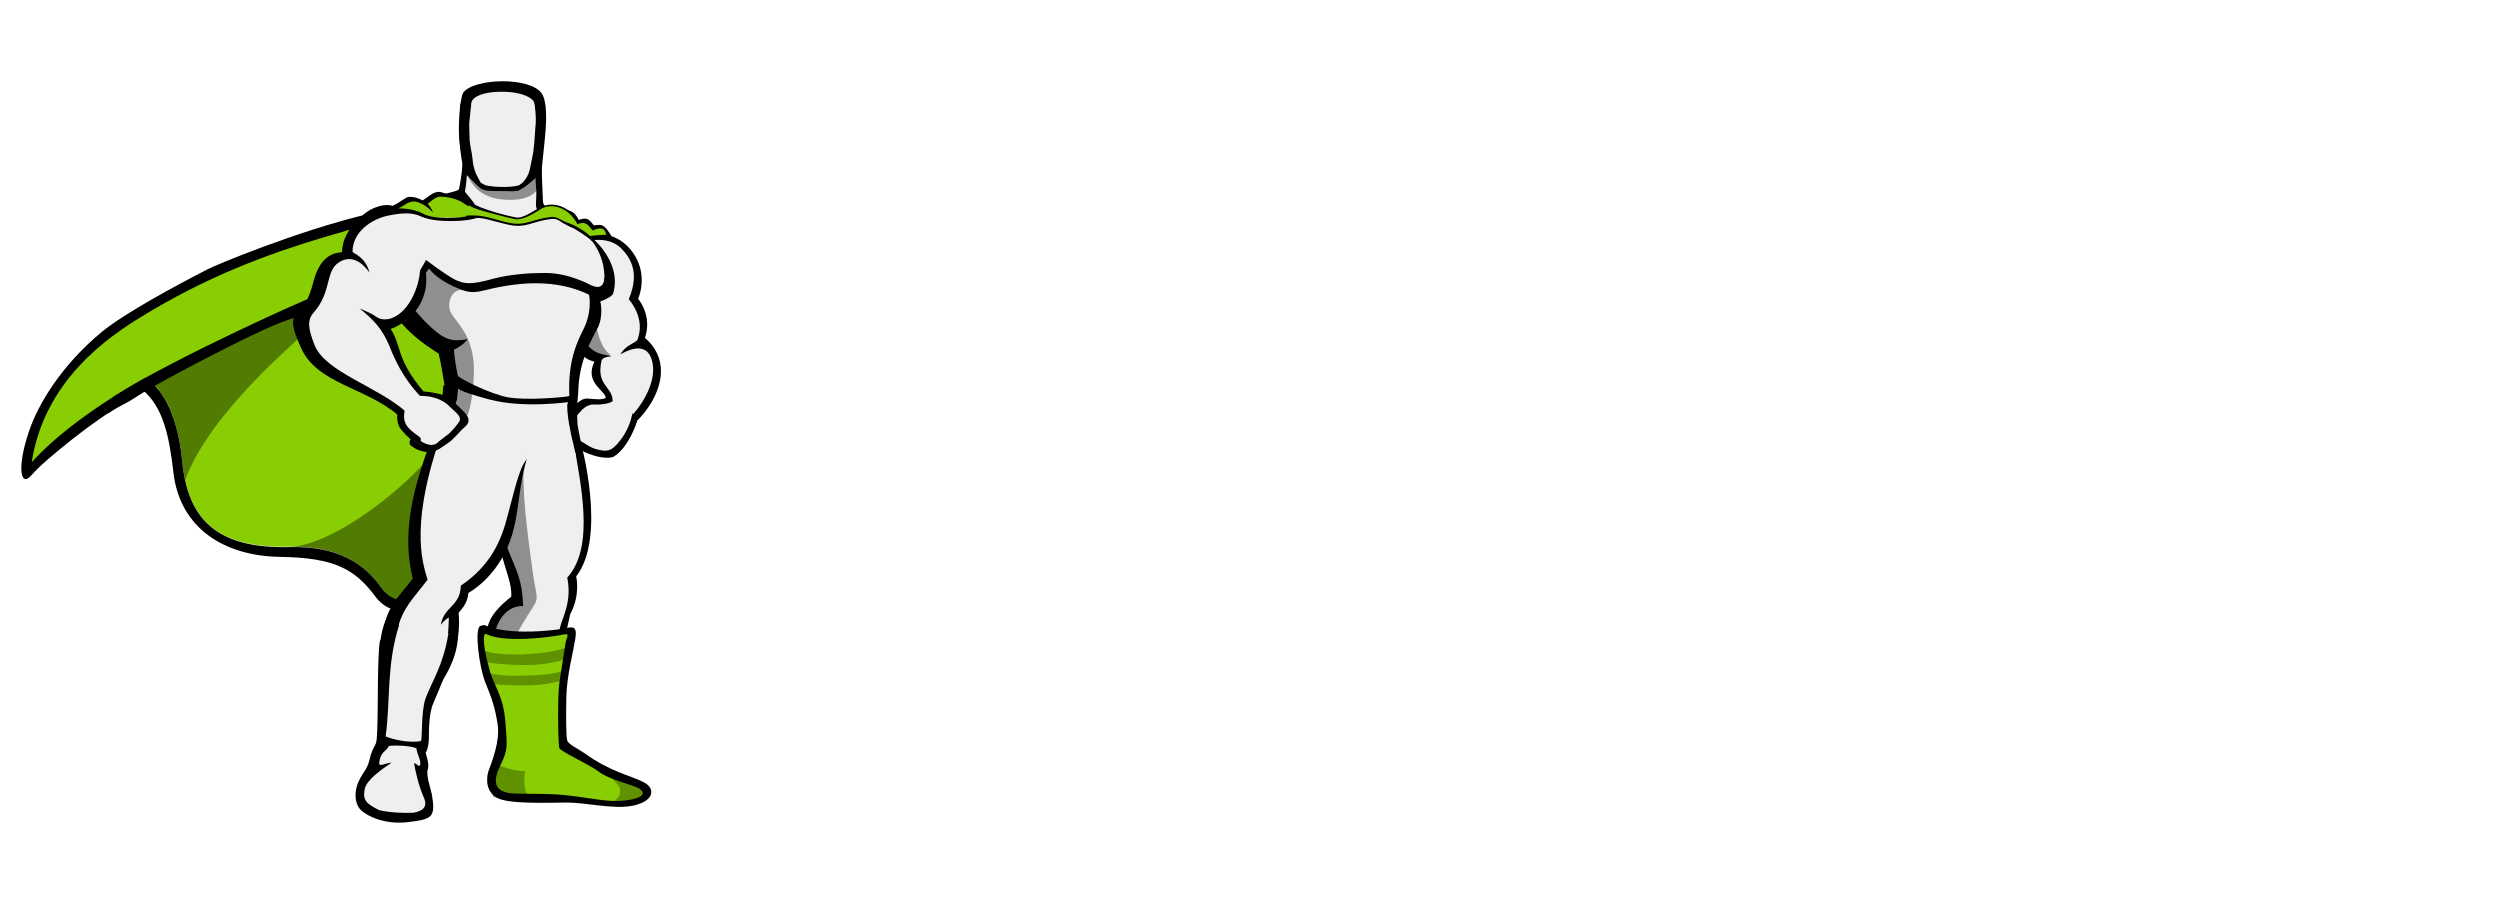
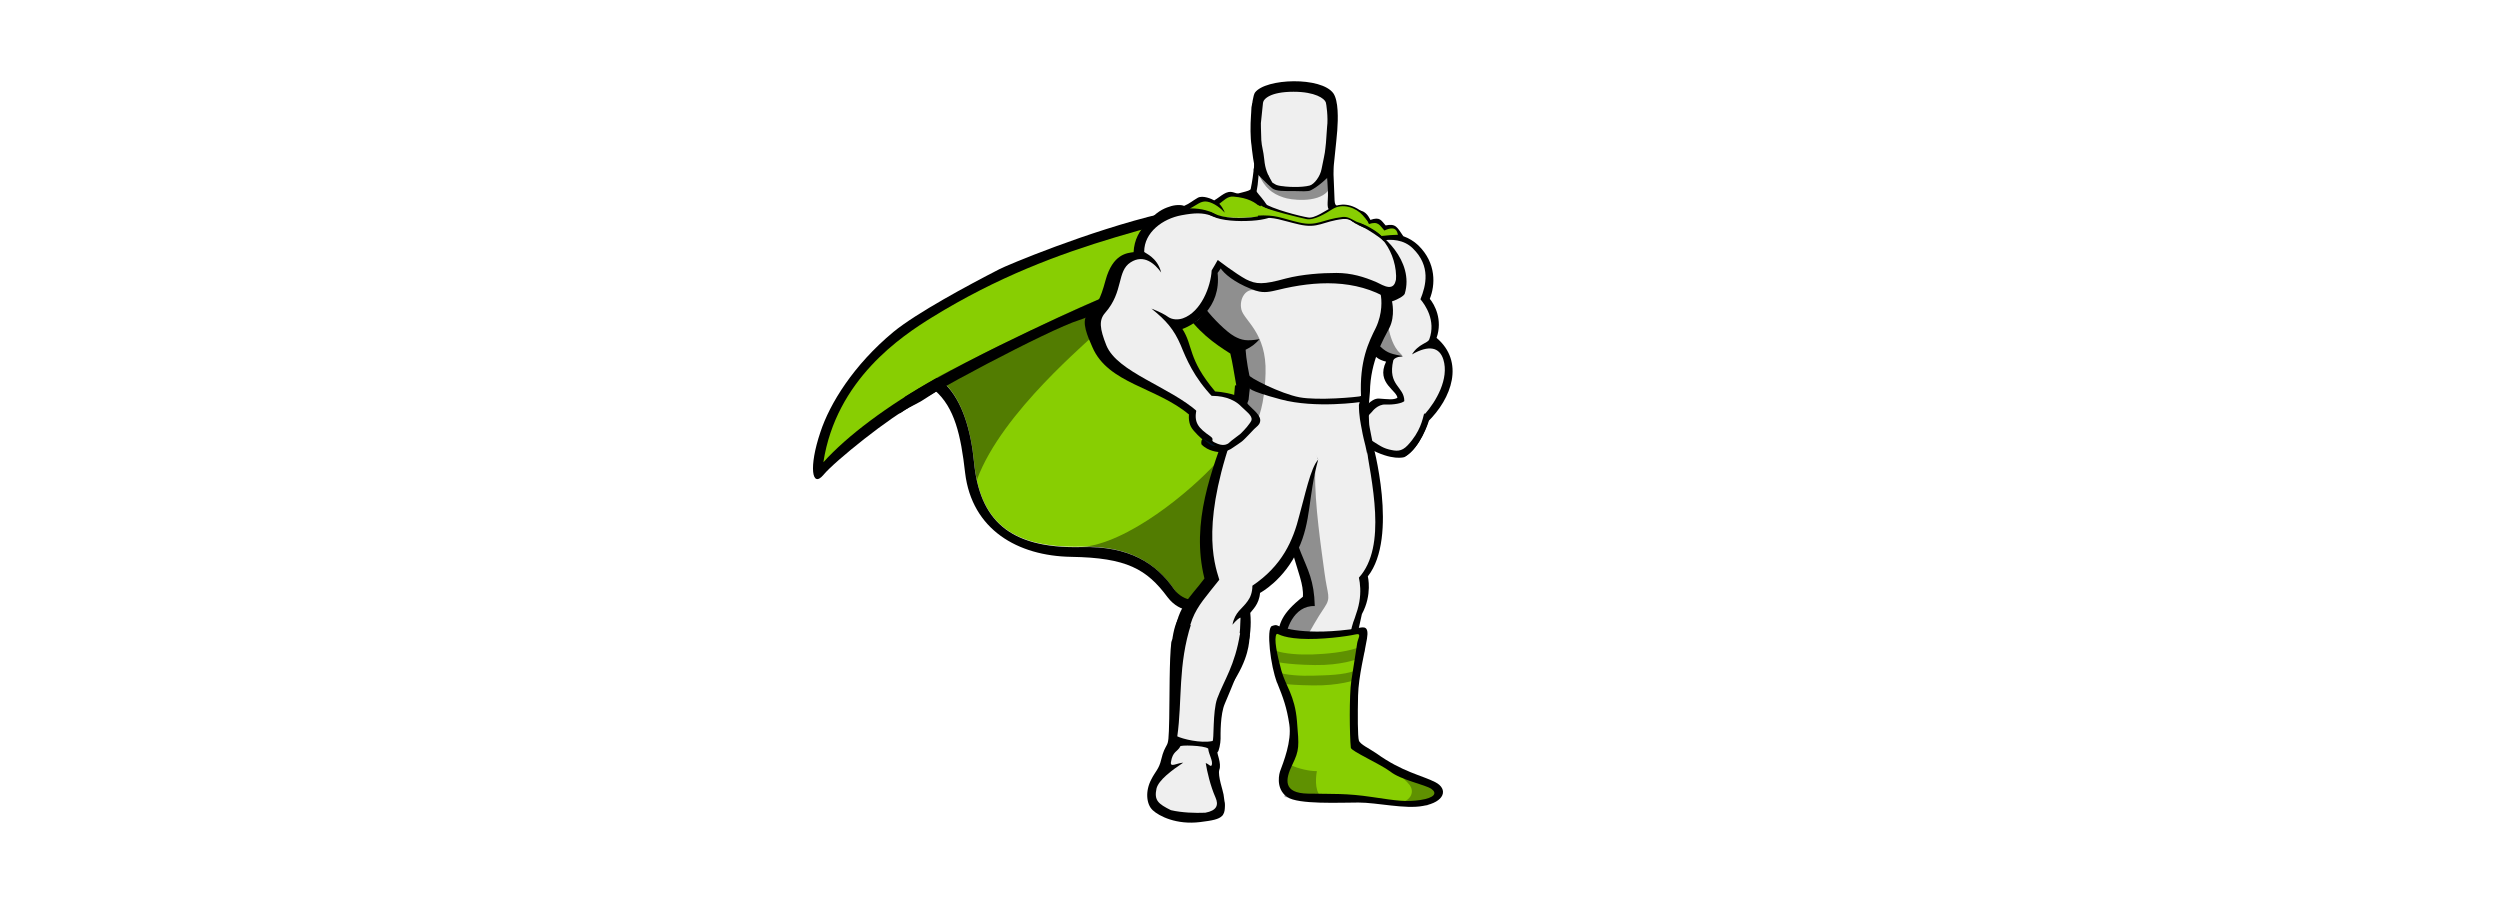
- <svg xmlns="http://www.w3.org/2000/svg" version="1.1" id="Layer_1" x="0px" y="0px" width="1200px" height="440px" viewBox="-4.725 200.945 1200 440" enable-background="new -4.725 200.945 1200 440" xml:space="preserve">
+ <svg xmlns="http://www.w3.org/2000/svg" version="1.1" id="Layer_1" x="0px" y="0px" width="1200px" height="440px" viewBox="-4.725 200.945 440 440" enable-background="new -4.725 200.945 1200 440" xml:space="preserve">
  <g>
    <path d="M53.682,395.514C43.293,400.401,15.796,422.4,10.5,428.918c-5.5,6.518-7.129-3.666-1.426-20.572    c4.48-13.647,15.888-32.183,35.034-48.07c11.202-9.166,35.849-22.405,50.921-30.146c3.056-1.63,42.571-18.332,77.809-26.683    c3.056-0.815-3.666,5.092-4.685,8.351c-5.296,15.48-111.01,81.882-111.01,81.882L53.682,395.514z" />
    <path d="M202.576,582.294c1.833,10.999,0.204,11.814-11.202,13.24c-11.407,1.426-19.758-2.852-22.813-5.703    c-3.056-2.853-3.666-9.166-0.611-14.869c1.834-3.667,3.667-4.889,4.686-9.37c1.018-4.277,1.833-5.296,2.647-6.925    c0.814-1.427,1.019-2.853,1.222-12.833c0.204-9.98,0-28.72,1.019-36.663c1.019-8.147,36.257,3.666,36.257,3.666    s-8.352,20.776-10.592,25.868c-2.241,5.093-2.037,14.869-2.037,16.906s-0.814,6.11-1.426,6.314    c-0.611,0.203,2.037,5.499,0.814,8.555C199.725,573.332,202.373,580.665,202.576,582.294z" />
    <path d="M216.02,270.857c-1.223-7.74,0-23.018,1.629-25.461c5.093-6.926,31.979-7.74,37.683,0.407    c2.444,3.666,2.24,12.221,1.833,17.721c-0.407,5.499-1.833,17.313-2.037,21.184c-0.203,2.852-29.738,7.332-36.256-0.408    C217.038,282.264,216.02,270.857,216.02,270.857z" />
    <path d="M275.904,562.536c12.425,8.963,21.998,10.592,28.312,13.851c6.314,3.26,4.685,9.574-5.907,11.407    c-8.555,1.629-21.998-1.63-30.96-1.63s-28.924,1.019-34.22-2.647c-6.11-4.277-3.463-12.222-3.463-12.222    c1.63-4.48,5.703-14.462,4.481-22.609s-2.852-12.628-5.907-20.165c-3.055-7.536-5.295-26.071-2.443-27.09s2.036,0,5.703,0.814    c3.666,0.814,7.74,2.037,15.684,2.037s16.702-1.223,19.758-1.833c3.055-0.611,5.499-1.223,4.48,5.092    c-1.018,6.314-4.073,18.128-4.277,27.294c-0.203,9.166-0.203,19.758,0.408,21.591    C268.163,558.259,272.645,560.296,275.904,562.536z" />
    <g>
      <g>
        <path fill="#88CE02" d="M232.315,291.226c-22.405,19.351-65.791,24.646-130.155,49.496      c-16.499,6.314-60.495,25.257-71.087,45.015c35.645-20.572,48.885,7.74,51.736,36.867c2.647,27.294,16.295,41.553,51.329,40.737      c36.053-0.814,47.052,20.165,57.032,44.812c19.35-94.308,50.311-112.639,70.271-128.73      C303.809,344.999,251.665,284.3,232.315,291.226z" />
        <path fill="#88CE02" d="M232.315,291.226c-53.773,18.739-106.936,23.424-169.467,61.921      c-14.869,9.166-46.237,29.941-52.348,69.661c22.812-25.258,75.567-57.032,140.136-77.197      c32.59-10.185,56.422-16.906,85.345-28.109C233.945,304.465,233.945,299.373,232.315,291.226z" />
      </g>
      <path d="M300.957,402.846c0,0-3.87,13.24-11.61,17.518c0,0-5.703,2.037-17.109-4.277c-3.259-1.833-5.703-8.147-5.5-10.185     c0.204-4.889,3.259-7.129,3.259-7.129s3.26-5.5,7.129-5.296c3.871,0.203,10.389,0.814,12.426-1.019     C291.384,390.421,301.365,396.124,300.957,402.846z" />
      <path d="M217.853,274.727c0,0-0.814,10.389-2.24,16.906c-0.204,1.223-6.314,1.833-10.796,3.667     c8.555,24.442,60.088,24.238,66.81,12.221c-3.259-2.24-9.777-5.703-12.832-6.925c-3.056-1.223-2.852-1.019-3.056-6.722     c-0.203-5.704-0.611-16.295-1.019-19.147C254.313,271.875,222.741,271.875,217.853,274.727z" />
      <path fill="#EFEFEF" d="M219.89,274.727c0,0,0,5.907-0.611,11.61c-0.203,2.648-0.407,4.277-0.814,6.314     c-0.204,1.223,6.925,6.11,8.962,16.906c9.777,21.794,32.387,10.999,41.756,0.611c-3.259-2.241-8.555-5.296-14.665-7.74     c-3.056-1.223-1.63-3.87-1.833-9.573c-0.204-5.703-1.019-14.055-1.426-17.11C250.85,272.69,224.779,271.875,219.89,274.727z" />
      <path d="M217.853,274.727c0,0-0.204,3.667-0.814,7.944c2.647,2.647,6.11,6.314,8.759,8.555c1.833,1.63,6.313,1.426,10.388,1.426     c3.666,0,6.925,0.407,8.351-0.407c3.26-1.63,7.944-5.703,10.592-8.759c-0.203-3.666-0.407-7.129-0.61-8.759     C254.313,271.875,222.741,271.875,217.853,274.727z" />
      <path d="M236.389,290.207c-2.445,0-5.297-0.203-7.537-0.611c-1.019-0.203-2.037-0.814-2.852-1.222     c-1.426-1.019-2.852-2.24-4.48-3.463c-3.26-2.444-3.463-3.87-3.463-4.48c1.426-12.833-0.408-23.628-0.408-23.628     s-1.426-5.5,6.314-6.926s12.425-1.629,12.425-1.629s4.889,0,12.425,1.629c7.74,1.426,6.314,6.926,6.314,6.926     s-1.833,10.795-0.407,23.628c0,0.61-0.203,2.036-3.463,4.48c-2.852,2.037-5.092,4.277-7.332,4.685     C241.684,290.004,238.832,290.207,236.389,290.207z" />
      <path d="M236.389,242.952c-13.443,0-16.092,3.666-19.962,7.74c-0.814,1.018-0.204,7.129,1.223,20.165h1.833     c0,0-1.223-3.667-1.019-7.944s1.019-4.073,0.407-5.092c-0.814-1.223-2.444-3.26,1.223-5.296     c3.666-2.037,9.369,1.629,16.295,1.833c6.925-0.204,12.832-3.87,16.498-1.833c3.666,2.036,2.037,4.073,1.223,5.296     c-0.815,1.222,0.203,0.814,0.407,5.092c0.203,4.277-1.019,7.944-1.019,7.944h1.833c1.222-13.036,2.037-18.739,1.426-19.758     C253.294,246.618,249.832,243.155,236.389,242.952z" />
      <path d="M300.957,403.457c0,0-3.87,12.425-11.406,16.702c-1.63-0.814-1.426-2.036-2.852-3.87     c-0.408-0.61-1.834-1.019-2.444-1.629c-0.611-0.611-0.407-1.63-1.426-2.444c-0.815-0.815-1.426-0.204-2.241-0.815     c-0.814-0.814-1.019-1.833-1.629-2.443c-0.408-0.408-2.037-0.611-2.444-1.019c-1.019-1.019-9.98-2.852-9.573-4.889     c0.814-3.056,2.444-5.296,2.444-5.296s3.87-5.703,7.739-5.5c3.87,0.204,7.537,1.019,9.574-0.814     C288.94,389.402,301.569,396.939,300.957,403.457z" />
      <path d="M274.478,313.428c0,0,12.832-3.056,21.591,5.296c8.759,8.555,8.147,19.146,5.5,25.664     c2.24,2.648,6.314,9.98,3.259,18.739c13.443,11.406,7.536,28.924-4.481,40.534c0,0-2.852-10.592-14.258-11.203     c0.407-4.073-10.592-7.333-5.5-17.925c-7.74-1.833-7.536-7.129-8.758-13.646C270.812,354.368,274.478,313.428,274.478,313.428z" />
      <path fill="#EFEFEF" d="M269.793,319.131c0,0,14.869-7.536,23.628,1.019c8.758,8.555,6.313,17.924,3.666,24.442     c2.24,2.647,7.536,10.185,4.277,19.146c-0.611,2.037-5.092,2.037-8.352,7.333c8.147-4.686,13.24-3.463,15.073,2.443     c2.852,9.166-3.463,20.165-8.962,26.276c0-0.204-0.204-0.408-0.204-0.611c-0.814,3.056-1.833,8.962-7.943,15.48     c-3.056,3.259-5.5,2.852-8.963,2.037c-4.073-1.019-5.499-2.853-11.202-5.907c-3.259-1.833-1.426-4.074-1.426-5.907     c0-0.407,0.407-1.019,1.019-1.833c0.407-1.019,1.629-2.647,3.462-4.481c0,0,2.648-3.666,6.519-3.463     c3.87,0.204,7.943-0.61,8.962-1.629l0,0c0-7.129-8.147-7.333-5.296-19.554c0.204-0.611,1.223-1.63,4.481-2.037     c-4.889-1.019-7.129-1.223-10.592-4.481c-2.444-2.24-4.277-5.092-4.889-8.758C271.83,352.332,269.793,319.131,269.793,319.131z" />
      <path d="M226.815,306.299c-1.222-1.63-7.536-9.777-19.554-13.036c-3.463-1.019-5.703,1.833-9.165,3.87     c-1.019-0.611-5.5-2.648-7.944-1.223s-4.073,2.852-6.518,3.87c-1.223-0.611-4.481-0.611-7.129,0.407     c-2.648,0.815-6.722,2.648-10.592,7.944c-2.444,8.759,43.181,2.24,43.181,2.24L226.815,306.299z" />
      <path fill="#88CE02" d="M227.223,306.299c-6.519-2.241-5.5-9.777-19.962-10.999c-2.852-0.204-4.685,2.036-6.722,3.462     c1.019,1.019,2.037,2.648,2.648,4.277c-1.833-2.036-5.092-4.685-8.352-5.296c-3.055-0.61-5.092,1.63-8.351,3.26     c0.61,0.61,1.222,1.629,2.036,2.852c-2.852-1.833-4.888-2.444-8.758-1.019c-2.648,0.814-7.74,3.055-11.61,8.555     c-2.444,8.759,41.145-1.019,41.145-1.019L227.223,306.299z" />
      <path d="M265.516,309.558c0,0,0-2.241-0.204-4.277c0-0.407-1.629-1.426-1.629-1.833l-0.407-0.408c0,0,3.259-1.833,5.703-0.814     c2.647,0.814,4.073,4.277,4.073,4.277c4.685-1.629,5.092,0.204,7.333,2.648c4.889-1.019,5.499,0.814,8.555,5.296     c0,0-3.666-0.611-10.795,0.61C271.219,316.075,265.516,309.354,265.516,309.558z" />
      <path fill="#88CE02" d="M264.701,308.539c0,0,1.222-1.019,0.814-1.223c2.24-1.222,5.296-2.647,6.722,1.223     c4.685-1.63,5.296,0.611,7.536,3.056c5.703-2.648,6.11,0.61,6.518,2.036c-1.833,0-4.48,0.204-8.147,0.611     C271.219,315.261,264.497,308.335,264.701,308.539z" />
      <path d="M195.448,303.447c0,0,11.61,4.073,21.387,3.462c9.777-0.814,26.479-1.629,35.441,3.667c0,0,9.166-3.26,17.721-1.019     c8.556,2.24,24.239,16.906,19.555,32.386c-0.408,1.019-3.056,2.648-6.111,3.667c0,0,1.63,6.925-1.222,12.628     c-2.852,5.5-9.166,16.092-9.37,30.757l0,0c-0.203,2.444-0.61,7.536-1.018,9.98c-15.888-0.61-40.33-6.518-64.365-6.11     c0.203-2.647,0.407-4.277,0.611-6.925h0.61c-1.222-6.722-1.629-10.185-2.852-15.277c-7.74-4.888-15.888-10.591-22.812-21.387     C176.301,338.48,195.448,303.447,195.448,303.447z" />
      <path d="M274.071,413.438c0,0,12.629,45.219-2.24,64.162c0,0,2.24,8.758-2.852,18.128c-0.815,4.073-1.834,7.74-2.444,11.813     c-2.648,16.906-7.13,24.035-8.352,51.125l-12.222-0.203c0,0-1.426-19.554-5.703-29.942c-2.443-5.906-12.018-13.851-11.609-21.794     c0.407-6.111,1.629-11.203,12.018-19.351c0.814-11.813-11-23.017-9.166-67.013L274.071,413.438z" />
      <path fill="#EFEFEF" d="M270.405,411.604c3.259,20.776,10.795,51.533-2.852,66.605c0.61,2.852,1.018,6.926,0.203,11.61     c-0.407,2.444-1.222,5.092-2.24,7.943c-2.037,4.889-2.852,12.018-3.463,16.295c-2.648,16.906-2.648,17.722-3.87,44.812     l-12.222-0.204c0,0-1.426-19.554-5.703-29.941c-2.443-5.907-7.536-10.999-7.943-18.943c-0.407-6.11,3.87-18.331,14.055-17.924     c-0.611-24.646-12.018-19.758-15.073-71.087L270.405,411.604z" />
      <path fill="#EFEFEF" d="M195.448,303.447c0,0,4.481,1.426,9.369,1.833c4.889,0.407,10.185,0,14.869-0.204     c9.777-0.814,23.628-1.833,32.794,3.463c0,0,5.092-1.63,10.592-1.223c2.444,0.204,4.889,2.241,7.74,3.056     c8.962,2.24,17.517,17.109,13.646,30.553c-0.407,1.019-3.259,0-6.518,1.019c0.61,2.852,1.019,9.37-2.241,16.295     c-3.462,6.926-7.943,15.888-7.129,32.998c-21.387-1.019-30.96-2.444-52.144-3.463c-1.833-7.537-3.056-15.073-3.259-18.943     c2.852-1.426,4.48-2.647,6.722-5.092c-6.11,1.019-8.555,0.611-12.222-1.426c-3.666-2.037-10.184-8.555-13.443-12.832     c-0.407-0.408-2.647,6.313-7.739,6.518c-1.834-2.648,5.906-10.185,4.48-13.036C185.874,332.574,195.448,303.447,195.448,303.447z     " />
      <path d="M272.033,394.698c0,0,0.407,7.333,0.407,9.166c0,2.037,1.63,8.147,1.833,10.999c-2.24,3.87-12.017,12.629-29.738,15.888     c-17.517,3.666-40.737-23.831-40.737-23.831c0.611-2.648,2.648-10.389,4.074-14.462c0.204-0.407,0.611-1.426,0.611-1.833     C210.317,387.977,272.033,394.698,272.033,394.698z" />
      <path fill="#EFEFEF" d="M267.553,395.31c0,5.092,0.814,8.759,1.426,12.018c1.018,5.907,2.647,9.777,2.647,13.647     c0,11.813-15.48,9.776-28.517,10.184c-17.517,3.667-32.386-23.831-32.386-23.831c1.222-4.685,2.037-9.98,3.87-14.462l0,0     c0.203-2.444,0.611-5.499,0.814-6.925c24.85,0,42.367,1.426,52.552,2.443C268.367,390.625,267.96,394.495,267.553,395.31     L267.553,395.31z" />
      <path d="M247.998,421.585c0,0-10.795-24.035-43.182-16.905c-7.739,21.794-18.128,46.848-11.406,73.938     c-6.722,9.166-14.462,14.259-14.462,31.164c0,16.906,0.815,19.758,0.815,19.758l23.831,1.223c0,0,7.74-9.98,10.795-20.776     c0.815-3.056,1.63-8.555,1.019-14.869c0.814-1.222,4.277-4.073,4.685-9.573c0,0,11.61-6.11,18.332-20.979     C244.74,451.12,243.11,439.51,247.998,421.585z" />
      <path fill="#EFEFEF" d="M247.998,421.585c-0.61-2.24-8.758-24.238-38.904-17.721c-17.72,47.256-11.202,66.81-8.555,75.364     c-12.018,15.276-17.517,18.535-15.072,49.496h15.888c7.332-11.61,8.962-15.888,9.369-31.164c0-0.611-2.24,1.222-3.87,3.259     c1.223-6.314,4.685-7.536,7.333-11.406c1.222-1.63,2.24-4.074,2.24-7.333c14.258-9.573,19.554-21.591,22.609-34.016     C241.481,439.51,244.332,425.455,247.998,421.585z" />
      <path d="M197.688,388.792c0,0,5.5,0.203,10.389,1.833c4.685,1.629,4.685,2.647,6.518,4.685s6.314,5.092,5.5,8.147     c-0.408,1.63-1.426,2.037-2.852,3.463c-0.611,0.611-5.093,5.499-6.111,6.11c-0.611,0.407-1.426,1.019-2.037,1.426     c-0.61,0.407-2.443,1.63-3.055,2.037c-2.037,1.019-3.463,1.63-5.703,1.426c0,0-5.092-0.204-8.352-3.666     c0,0-0.407-1.63,0.408-2.444c0,0-4.278-3.667-5.5-6.111c-1.223-2.443-1.223-5.906-0.407-7.739     C186.893,396.124,194.836,391.032,197.688,388.792z" />
      <path d="M202.781,586.979l-0.611,5.093c0,0-1.833,2.24-15.48,2.037c-13.851-0.204-17.517-4.481-18.739-6.722l-0.814-5.296     c0,0,2.648-3.87,3.259-3.87c4.481,0.407,19.758,6.518,30.35,8.147C201.762,586.368,201.965,586.775,202.781,586.979z" />
      <path d="M232.315,576.591c0,2.24-0.204,2.24-0.204,4.481c2.444,1.833,8.556,2.852,20.165,2.647     c16.906-0.407,32.59,5.093,51.736,1.833l0.204-3.666l-1.833-0.203l-67.828-5.5L232.315,576.591z" />
      <path d="M247.184,583.72c1.63,0,3.259,0,5.092,0c11-0.407,21.388,2.037,32.59,2.648c5.907-0.204,13.24-1.63,12.629-5.907     l-57.847-4.889C236.185,579.442,238.832,582.701,247.184,583.72z" />
      <path d="M180.782,497.968c1.833,1.222,14.258,8.555,34.423,7.536c-0.408,3.87-0.204,11.407-9.166,24.646     c-4.481,6.518-8.352,17.925-9.166,32.387c0.204,3.259,2.037,6.11-0.407,10.388c0.814,2.647,4.073,7.943,5.703,11.202     c1.629,3.26,2.444,6.926-8.352,7.13c-10.999,0.203-28.72-1.019-26.275-9.573c1.223-4.481,4.685-9.166,5.093-11     c0.407-1.833,0.407-7.332,3.869-10.999c3.056-10.184,2.037-19.961,1.427-29.127C176.912,520.984,176.708,505.708,180.782,497.968     z" />
      <path d="M199.725,331.963c14.462-19.351,2.24-34.83-20.979-30.146c-9.37,1.833-18.739,8.352-19.351,20.165     c-3.055,0.407-9.98,0.814-13.443,13.443c-2.647,9.777-4.073,11.61-8.759,16.498c-3.055,3.463,0.204,10.592,2.444,15.685     c7.537,17.517,30.757,19.146,46.441,32.386c5.296-1.426,10.795-7.332,12.425-11.202c-13.24-15.685-10.389-21.795-15.685-29.942     C188.522,356.812,201.558,348.869,199.725,331.963z" />
      <path fill="#EFEFEF" d="M196.873,330.741c0.814-1.223,2.24-3.87,2.852-4.889c0.204-0.204,2.444,3.666,2.648,3.463     c5.499-8.963,6.925-21.999,0.61-23.221c-1.426-0.204-4.073-0.814-6.314-1.63c-4.073-1.426-7.739-1.426-14.258-0.203     c-8.962,1.629-17.924,8.147-17.924,17.517c0,0.611,6.313,2.444,8.147,9.981c-3.056-4.278-8.352-8.963-14.666-4.889     c-6.722,4.277-3.259,14.054-12.221,24.238c-3.056,3.463-2.648,7.537,0.61,15.684c5.296,12.833,30.35,19.758,43.997,31.979     c3.259-1.426,5.499-4.685,7.129-7.129c-9.166-9.573-12.833-18.536-15.48-25.054c-3.259-7.536-6.926-11.813-14.055-17.518     c3.667,1.426,6.519,2.852,8.147,4.074c1.833,1.222,4.481,1.426,6.926,0.611C191.781,350.702,196.466,338.48,196.873,330.741z" />
      <path d="M285.477,334c-0.611,7.74-6.314,3.87-9.369,2.444c-6.111-2.648-12.222-4.481-19.351-4.481s-16.295,0.611-24.238,2.648     c-10.999,3.055-14.259,2.852-19.147,0.407c-4.888-2.648-13.442-9.166-13.442-9.166s-0.204,2.037,1.833,4.685     c2.647,3.259,8.555,7.333,16.498,9.98c3.87,1.223,6.926,0.407,10.389-0.407c18.128-4.481,37.274-5.296,53.365,4.481     c0.815,0.407,3.667-0.815,4.889-2.648C288.532,339.296,285.477,334,285.477,334z" />
      <path fill="#001423" d="M192.8,411.604c1.629,1.019,3.666,1.63,5.906,3.463c0,0-1.833,0-2.647-0.814     C195.04,413.642,193.003,411.809,192.8,411.604L192.8,411.604z" />
      <path fill="#EFEFEF" d="M251.665,250.081c-0.611-1.833-5.093-5.093-15.48-5.093c-11.203,0-14.462,3.463-14.665,5.296     c0,0.611-0.815,7.13-1.019,9.777c0,0,0,3.259,0.203,8.147c0.204,3.259,1.019,5.092,1.426,9.37c0.407,4.48,1.63,7.332,3.87,10.999     c1.019,0.61,1.833,1.222,2.852,1.426c4.074,0.814,11.203,1.018,15.073,0c2.24-0.611,5.092-4.481,5.703-7.944     c0.814-4.277,1.629-7.333,1.833-9.98c0.407-2.647,0.611-8.555,0.814-10.185C252.887,257.414,251.868,250.488,251.665,250.081z" />
      <path d="M230.278,501.838c0,0,10.796,4.685,37.479,0.611c0,0-7.536,37.886-4.073,56.828c0,0,3.462,4.889,29.127,14.258     c0,0,11.406,2.852,10.999,8.556c0,0,0.407,1.222-13.443,0.814s-26.887-2.852-36.053-2.852s-18.943,0.407-20.572-2.24     c-1.833-2.444,0.407-8.759,3.055-12.426c2.853-3.869,2.037-6.722,1.834-13.646C238.018,533.613,224.167,514.874,230.278,501.838z     " />
      <path fill="#88CE02" d="M228.037,505.301c-1.426,2.037,0.203,9.776,2.24,17.313c2.037,7.536,6.519,12.018,7.537,24.442     c1.018,12.221,1.222,13.851-2.241,20.979s-4.481,13.647,7.536,13.851s18.536-0.204,30.757,1.63     c12.222,1.833,16.499,2.444,23.221,1.426s8.147-3.26,5.296-5.296c-2.852-2.037-14.666-4.277-19.758-8.352     c-4.889-3.666-18.739-9.777-18.942-11.406c-0.611-5.5-0.815-25.461,0.203-31.979c1.019-6.519,2.444-15.888,2.852-18.332     s2.444-4.889-1.019-4.074c-3.462,0.814-16.498,2.648-26.275,2.037C229.667,506.93,228.649,504.689,228.037,505.301z" />
      <path opacity="0.3" enable-background="new    " d="M234.963,568.24c3.462,1.629,8.555,2.852,12.425,2.852     c0,0-1.427,6.722,0.814,10.795c2.24,4.074-16.295,1.63-16.295,1.63l-0.814-14.462L234.963,568.24z" />
      <path opacity="0.3" enable-background="new    " d="M288.94,585.757c3.259-1.019,5.5-4.685,2.852-8.147     c-2.852-3.463-5.296-4.074-1.63-4.277c3.667-0.204,17.11,7.943,17.11,7.943l-6.926,6.314L288.94,585.757z" />
      <path opacity="0.3" enable-background="new    " d="M227.426,513.244c4.685,1.63,11.814,2.037,17.925,1.833     c6.11-0.203,15.276-1.019,21.184-3.055c5.906-2.037,3.462,2.24,3.462,2.24l-3.259,3.056c0,0-7.74,3.055-20.368,2.852     c-14.869-0.204-19.351-1.833-19.351-1.833L227.426,513.244z" />
      <path opacity="0.3" enable-background="new    " d="M227.833,523.429c4.686,1.63,11.814,2.037,17.925,1.833     c6.11-0.203,14.258-0.203,20.165-2.444c2.444-0.814,1.019,2.648,1.019,2.648l-1.019,1.833c0,0-7.944,2.852-20.369,2.647     c-14.869-0.203-17.517-1.426-17.517-1.426L227.833,523.429z" />
      <path fill-opacity="0" d="M230.278,501.838c0,0,17.721,6.314,37.683,2.037c0,0-7.74,36.46-4.277,55.199     c0,0,3.462,4.888,29.127,14.258c0,0,11.406,2.852,10.999,8.555c0,0,0.407,1.223-13.443,0.814     c-13.851-0.407-26.887-2.852-36.053-2.852s-18.943,0.408-20.572-2.24c-1.833-2.444,0.407-8.759,3.055-12.425     c2.853-3.87,2.037-6.722,1.834-13.647C238.018,533.613,224.167,514.874,230.278,501.838z" />
      <path fill-opacity="0" d="M230.278,501.838c0,0,17.721,6.11,37.683,1.833c0,0-7.74,36.664-4.277,55.403     c0,0,3.462,4.888,29.127,14.258c0,0,11.406,2.852,10.999,8.555c0,0,0.407,1.223-13.443,0.814     c-13.851-0.407-27.091-4.277-36.053-2.852c-9.573,1.63-18.943,1.019-20.572-2.24c-1.426-2.647,0.407-8.759,3.055-12.425     c2.853-3.87,2.037-6.722,1.834-13.647C238.018,533.613,224.167,514.874,230.278,501.838z" />
      <path d="M214.39,380.645c0,1.426,15.888,9.369,24.646,10.999c8.759,1.629,27.091,0,29.942-0.611l-0.408,2.852     c0,0-21.794,3.259-38.496-1.222c-16.703-4.481-14.869-5.5-14.869-5.5L214.39,380.645z" />
      <g>
        <path fill="#EFEFEF" d="M180.374,554.389c2.444,1.223,11.203,3.463,16.906,2.241c0.814-0.204,0-14.055,2.241-20.369      c3.259-8.759,8.555-15.888,10.998-31.367c-8.555-0.815-18.331-3.056-23.424-4.686      C180.578,520.17,182.819,537.279,180.374,554.389z" />
        <path fill="#EFEFEF" d="M194.022,567.222c1.426,0.407,2.444,2.036,2.852,1.019c0.814-1.834-1.426-5.296-1.63-7.74      c0-0.204,0,0,0-0.204c-1.833-1.629-14.258-1.833-13.443-1.019c-1.426,2.648-3.666,2.241-4.48,7.537      c-0.407,2.647,2.852,0.407,5.906,0.203c-5.499,3.666-11.813,8.352-12.832,12.425c-1.222,5.703,0.815,7.333,6.926,10.389      c5.296,1.222,11.61,1.426,16.498,1.222c5.5-1.019,6.519-3.666,4.889-7.333C196.262,578.221,194.633,571.092,194.022,567.222z" />
      </g>
      <path d="M196.262,302.632c6.722,3.87,16.092,2.852,19.554,2.648c0.815,0,8.963-1.426,9.37-1.223     c0.814,0.204,0.814,0.815,0.814,0.815s-3.055,1.629-9.98,2.036c-6.518,0.407-14.258,0-18.535-2.036     C192.392,302.632,196.262,302.632,196.262,302.632z" />
      <path d="M265.516,306.502c1.222,0.814,9.166,3.87,12.629,7.536c3.055,3.26,1.426,3.056,0.814,2.241     c-0.814-1.019-7.129-5.296-9.573-6.314s-5.5-2.852-5.5-3.259S265.516,306.502,265.516,306.502z" />
      <path fill="#EFEFEF" d="M195.243,391.032c5.907-0.407,12.018,1.019,15.888,5.092c2.037,2.037,5.296,4.277,4.889,6.314     c0,0.611-1.223,2.241-2.24,3.463c-0.611,0.814-2.444,2.647-3.056,3.259c-0.814,0.611-3.666,2.852-4.277,3.259     c-0.611,0.408-1.426,1.427-2.037,1.63c-2.036,1.019-4.277,0.204-6.314-0.814c-2.036-1.019,0.408-1.223-1.833-2.852     c-5.499-3.87-8.555-6.519-6.314-14.055C190.152,394.902,192.392,393.272,195.243,391.032z" />
    </g>
    <path opacity="0.4" enable-background="new    " d="M143.304,344.388c-18.332,7.333-64.977,30.554-78.216,37.683l0,0    c10.999,6.925,16.091,23.627,17.721,40.533c0.203,1.63,0.407,3.056,0.611,4.685c0.203,1.426,0.407,2.444,0.61,3.056    c0,0.204,0,0.611,0.204,0.814c12.018-32.793,54.995-67.42,56.625-70.068c0.814-1.222-1.019-6.518,1.833-11.609    C146.359,342.962,153.489,340.11,143.304,344.388z" />
    <path opacity="0.4" enable-background="new    " d="M186.893,498.172c9.369-18.739,9.573-36.664,9.369-57.644    c0-8.759,6.314-21.184,3.056-17.721c-12.222,13.646-42.978,39.312-65.18,40.737C165.302,462.526,177.523,478.21,186.893,498.172z" />
    <path d="M47.163,399.383c11.61-8.351,71.698-40.329,86.16-44.811c14.461-4.685,9.98-10.185,9.98-10.185    s-58.662,25.257-93.696,47.052" />
    <path opacity="0.4" enable-background="new    " d="M218.26,340.518c-4.685-1.833-8.351,3.667-7.129,8.963    c1.223,5.296,12.222,11.202,11.61,30.553c-0.407,15.888-3.87,22.405-3.87,22.405l-7.74-9.776c0,0-1.222-21.999-3.87-25.258    c-2.647-3.259-10.999-9.166-14.258-12.221c-3.259-3.056,3.666-7.129,3.259-12.833c-0.407-5.499,3.463-16.498,3.463-16.498    L218.26,340.518z" />
    <path opacity="0.4" enable-background="new    " d="M246.573,427.288c-0.407,15.276,3.056,37.886,4.481,48.682    c1.426,10.795,3.259,11.61,0,16.499c-3.259,4.685-7.536,12.425-7.536,12.425l-14.055-1.223c0,0,11.203-14.258,11.813-16.906    c0.611-2.647-5.703-22.812-5.703-22.812L246.573,427.288z" />
    <path opacity="0.4" enable-background="new    " d="M219.483,284.708c2.852,6.313,6.314,9.165,11.813,10.999    c3.259,1.222,16.091,2.852,21.184-2.852c2.24-2.648,0.814-9.777,0.814-9.777l-11.61,9.369L226,289.596l-1.833-4.685    L219.483,284.708z" />
    <path fill="#88CE02" stroke="#000000" stroke-width="1.586" stroke-linejoin="round" stroke-miterlimit="10" d="M220.704,298.762    c5.296,3.463,18.536,6.722,22.202,7.333c3.666,0.814,9.573-3.87,12.425-5.092c3.056-1.426,8.352-2.241,14.462,3.259    c0.611,0.611-1.426,3.259-1.426,3.259c-0.204-0.204-1.426-0.204-3.056-1.019c-1.629-0.814-3.055-1.426-5.499-1.222    c-10.185,1.222-11.814,4.685-20.776,2.647s-11.203-3.666-19.961-3.259" />
    <path fill="#88CE02" d="M218.871,299.373c6.722,2.852,19.758,5.907,23.424,6.722s9.573-2.852,12.425-4.685    c5.093-3.259,11.61-0.611,14.666,2.852c2.036,2.24,2.852,3.666,2.852,4.277c0,0.814-2.444,0-2.444,0    c-1.426-0.611-3.056-0.814-4.277-1.63c-1.63-0.814-3.26-2.036-5.703-1.833c-10.185,1.223-12.222,4.685-20.98,2.648    c-8.758-2.037-10.999-3.87-20.368-3.26" />
    <path d="M187.3,489.616c-0.407-0.407,0.407-0.814,0-0.814c-2.647,0-6.314-2.037-8.352-4.889    c-8.758-12.628-21.591-20.979-44.811-20.368c-34.831,0.814-48.682-13.443-51.329-40.737c-1.426-14.869-5.5-29.331-13.851-37.479    l-4.889,3.056c9.369,8.147,12.425,21.387,14.462,39.515c3.259,27.294,25.257,39.923,50.922,40.33    c26.683,0.407,36.256,5.907,46.236,19.351c3.259,4.277,6.926,5.703,9.777,6.314L187.3,489.616z" />
    <path opacity="0.4" enable-background="new    " d="M281.811,358.646c0.611,3.055,2.24,8.962,5.499,11.813    c1.427,1.426,1.63,1.833,0.408,1.833c-1.223,0-10.185-0.407-10.185-0.407l-2.444-4.277L281.811,358.646z" />
  </g>
</svg>
